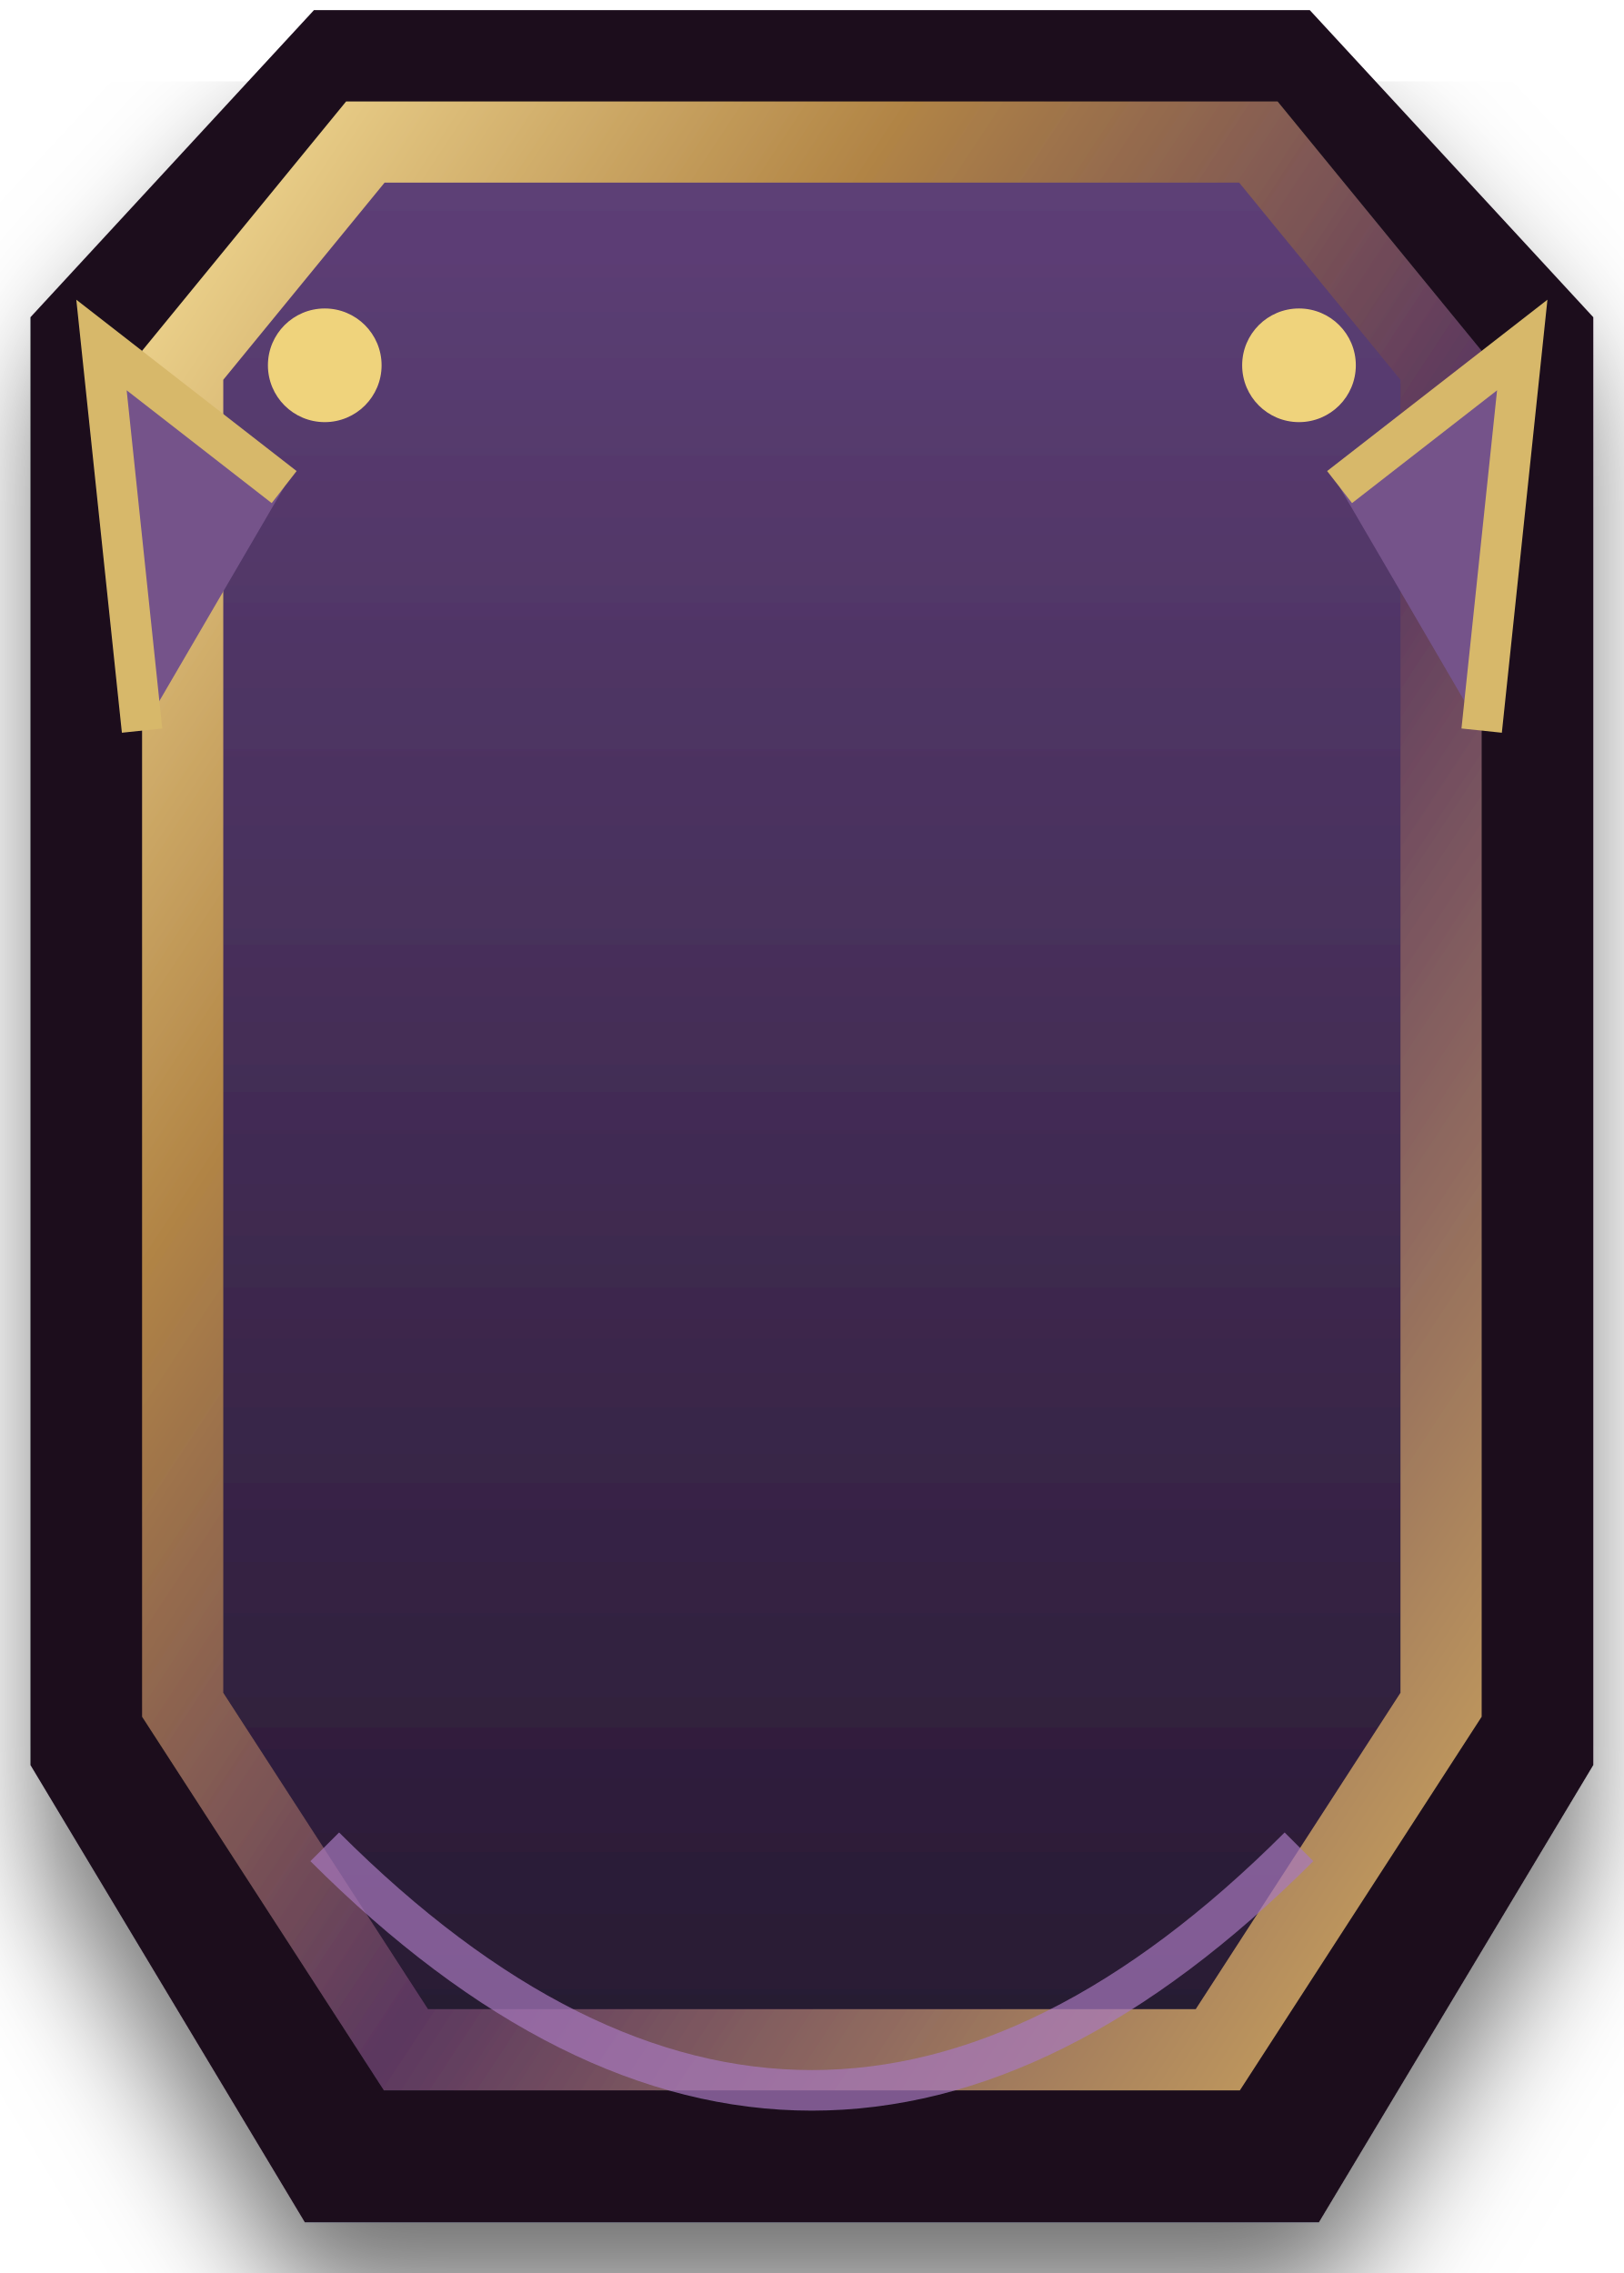
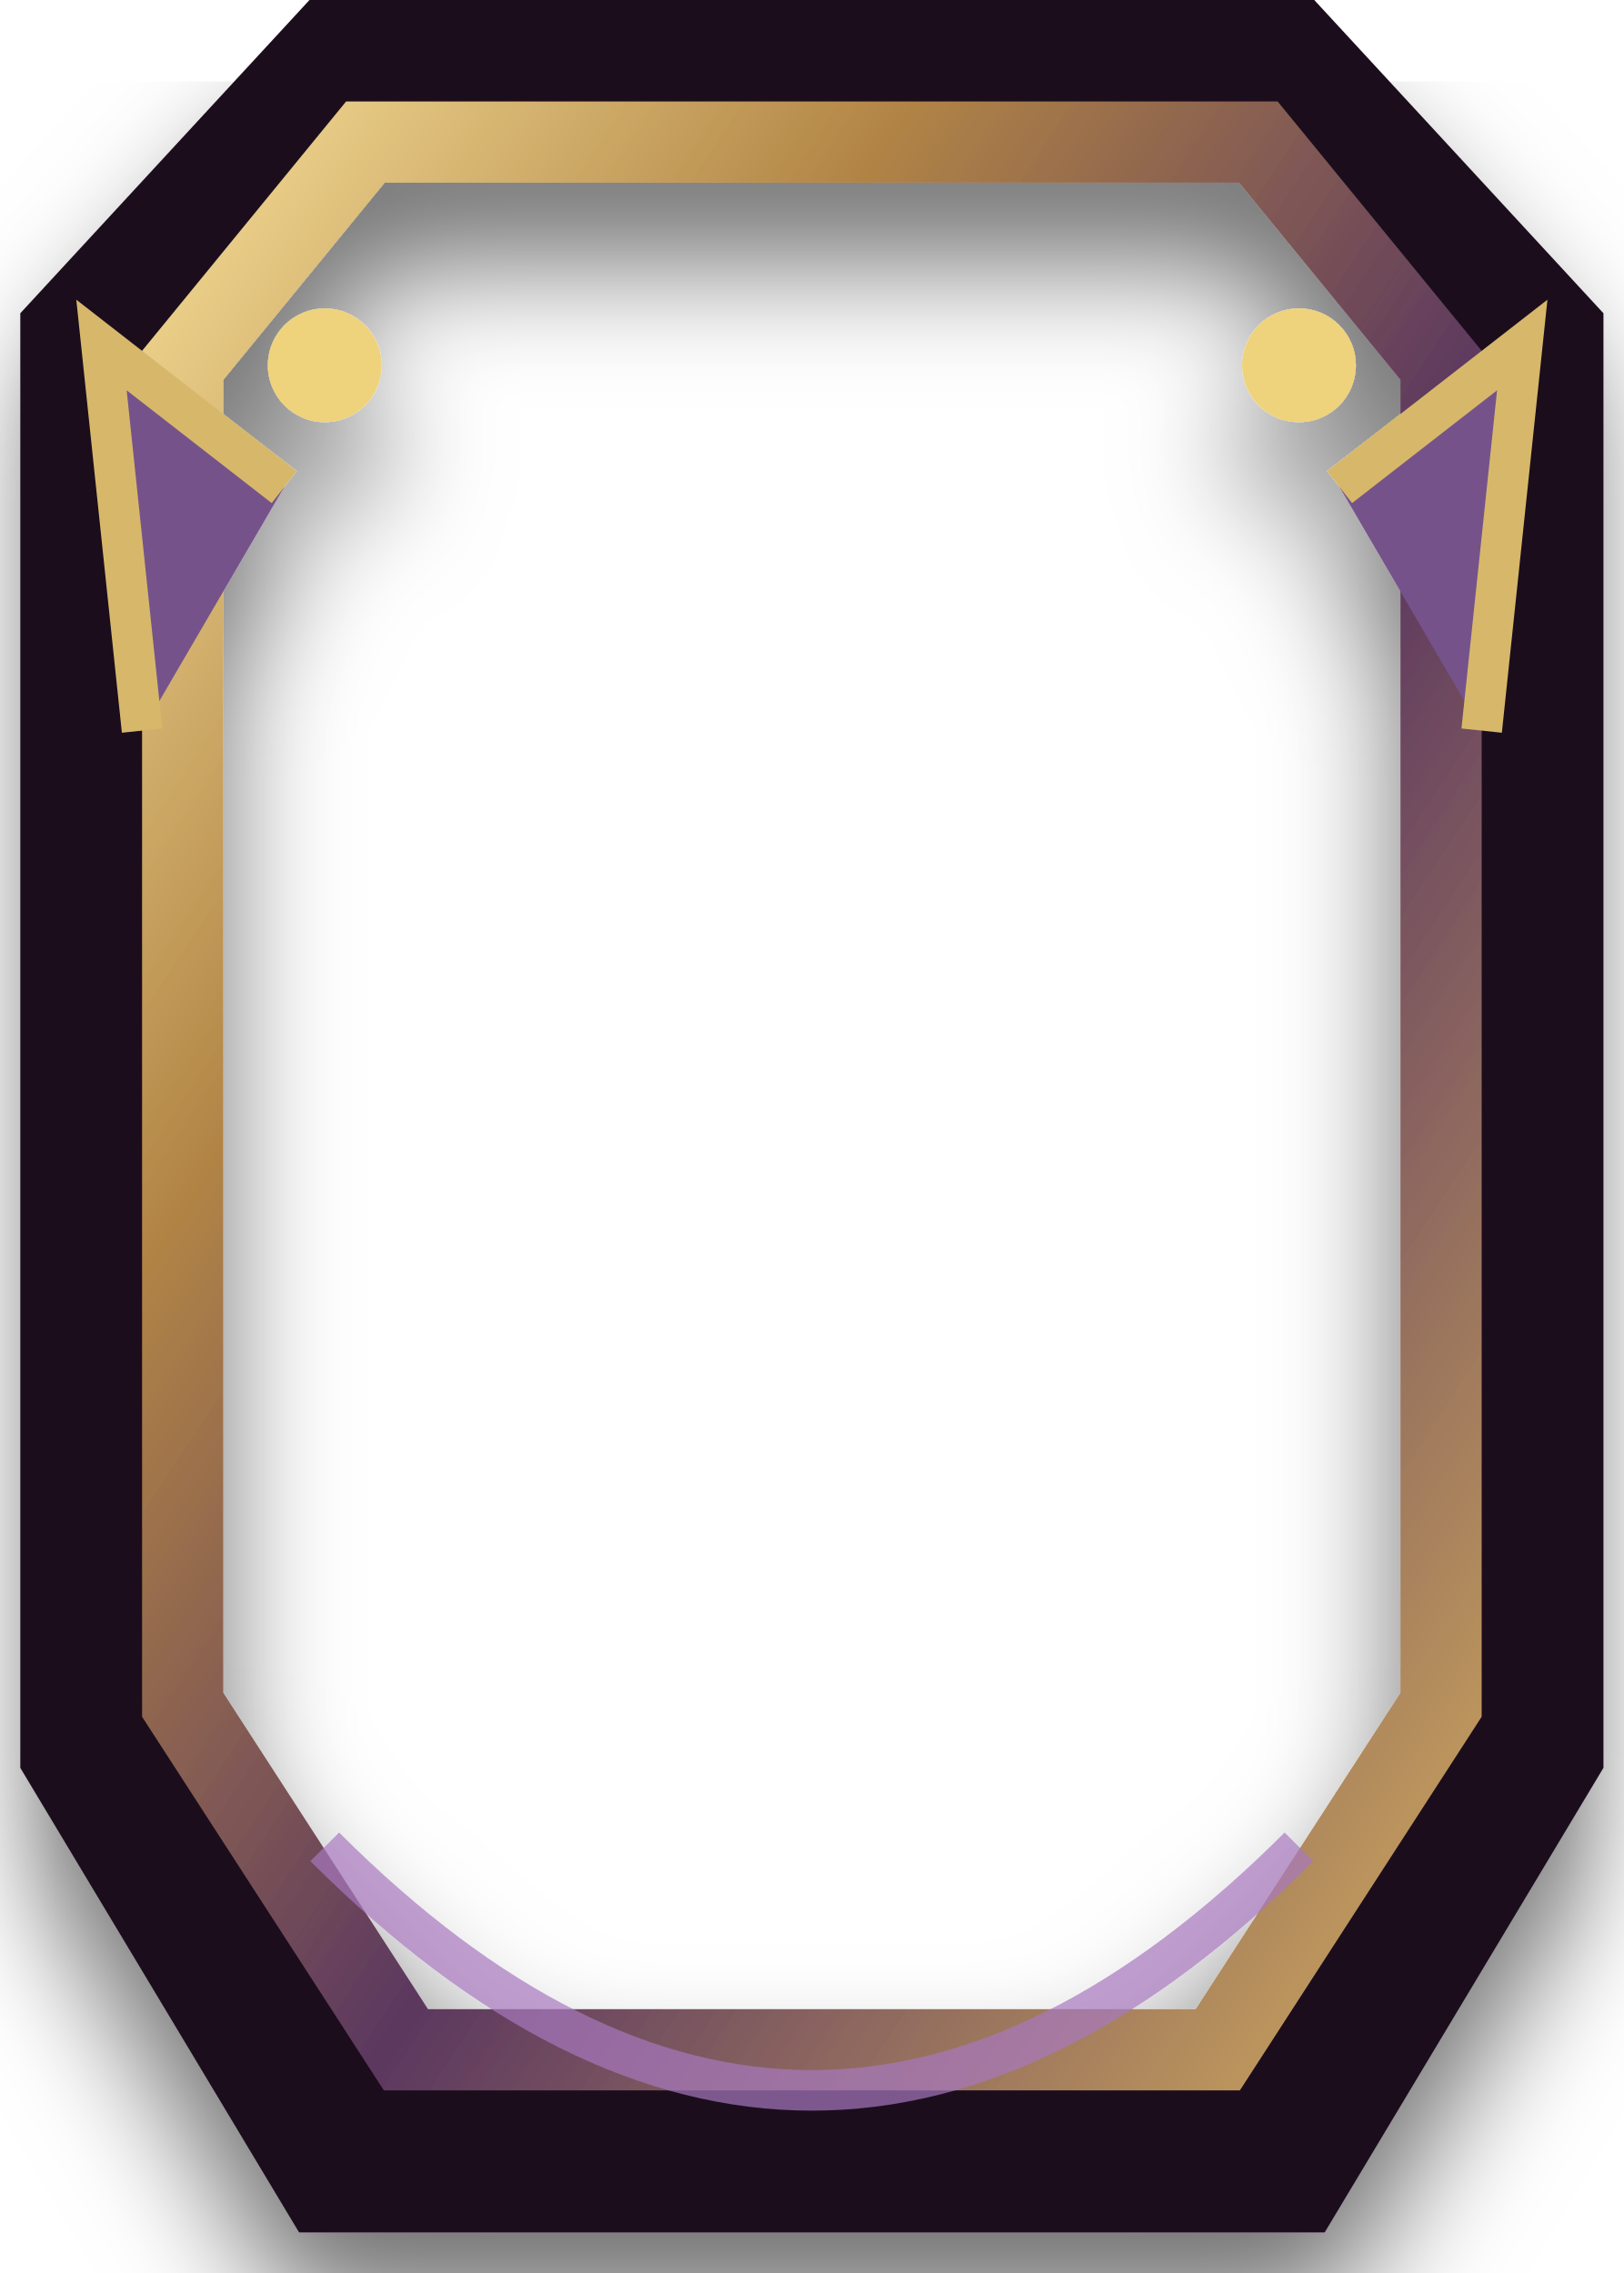
<svg xmlns="http://www.w3.org/2000/svg" viewBox="0 0 80 112">
  <defs>
    <linearGradient id="rim" x1="0" y1="0" x2="1" y2="1">
      <stop offset="0" stop-color="#f3db94" />
      <stop offset="0.28" stop-color="#b18445" />
      <stop offset="0.58" stop-color="#5b375f" />
      <stop offset="1" stop-color="#d0a85c" />
    </linearGradient>
-     <linearGradient id="purple" x1="0" y1="0" x2="0" y2="1">
-       <stop offset="0" stop-color="#60417a" />
-       <stop offset="1" stop-color="#24172e" />
-     </linearGradient>
    <filter id="shadow" x="-35%" y="-30%" width="170%" height="175%">
      <feDropShadow dx="0" dy="4" stdDeviation="3" flood-color="#000" flood-opacity=".55" />
    </filter>
  </defs>
  <g filter="url(#shadow)">
-     <path d="M17 4h46l12 13v69L63 106H17L5 86V17Z" fill="url(#purple)" stroke="#1a101d" stroke-width="7" />
+     <path d="M17 4h46l12 13v69L63 106H17L5 86V17Z" fill="none" stroke="#1a101d" stroke-width="8" />
    <path d="M18 7h44l9 11v66L60 101H20L9 84V18Z" fill="none" stroke="url(#rim)" stroke-width="4" />
    <path d="M14 24 5 17l2 19M66 24l9-7-2 19" fill="#75538a" stroke="#d7b86b" stroke-width="2" />
    <path d="M16 91c8 8 16 12 24 12s16-4 24-12" fill="none" stroke="#a678bd" stroke-width="2" opacity=".7" />
    <circle cx="16" cy="18" r="2.8" fill="#efd37c" />
    <circle cx="64" cy="18" r="2.8" fill="#efd37c" />
  </g>
</svg>
